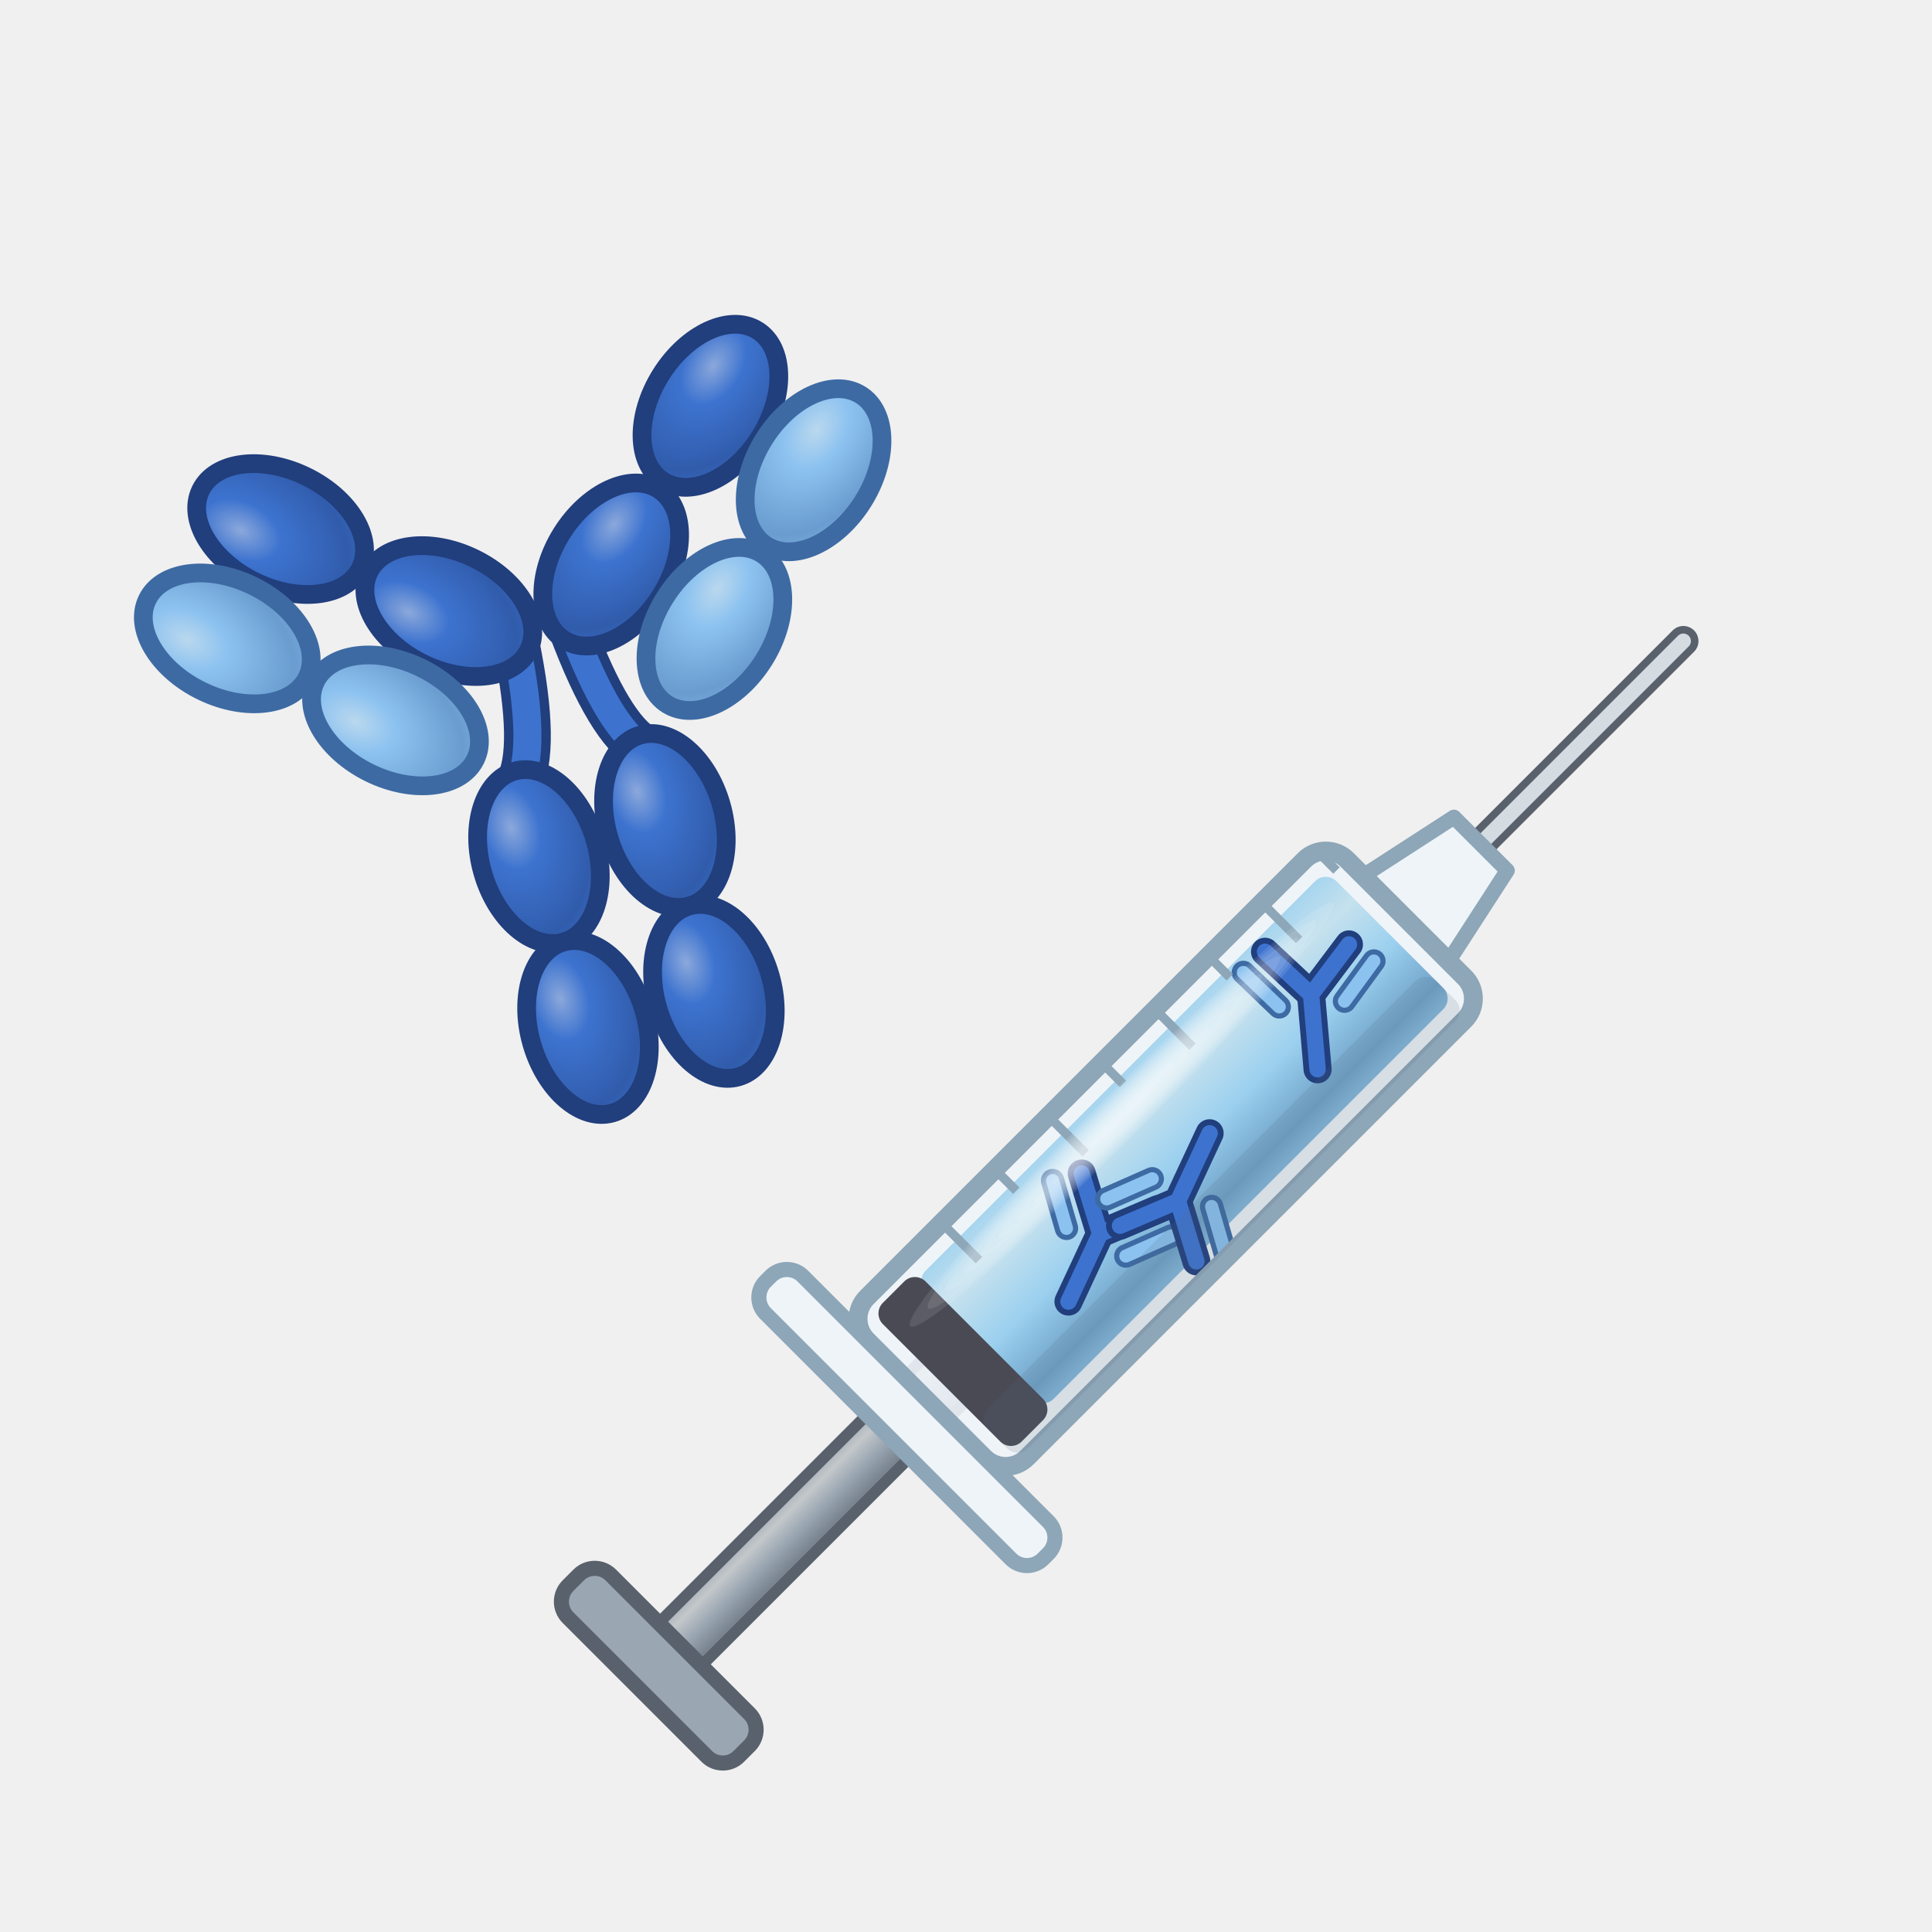
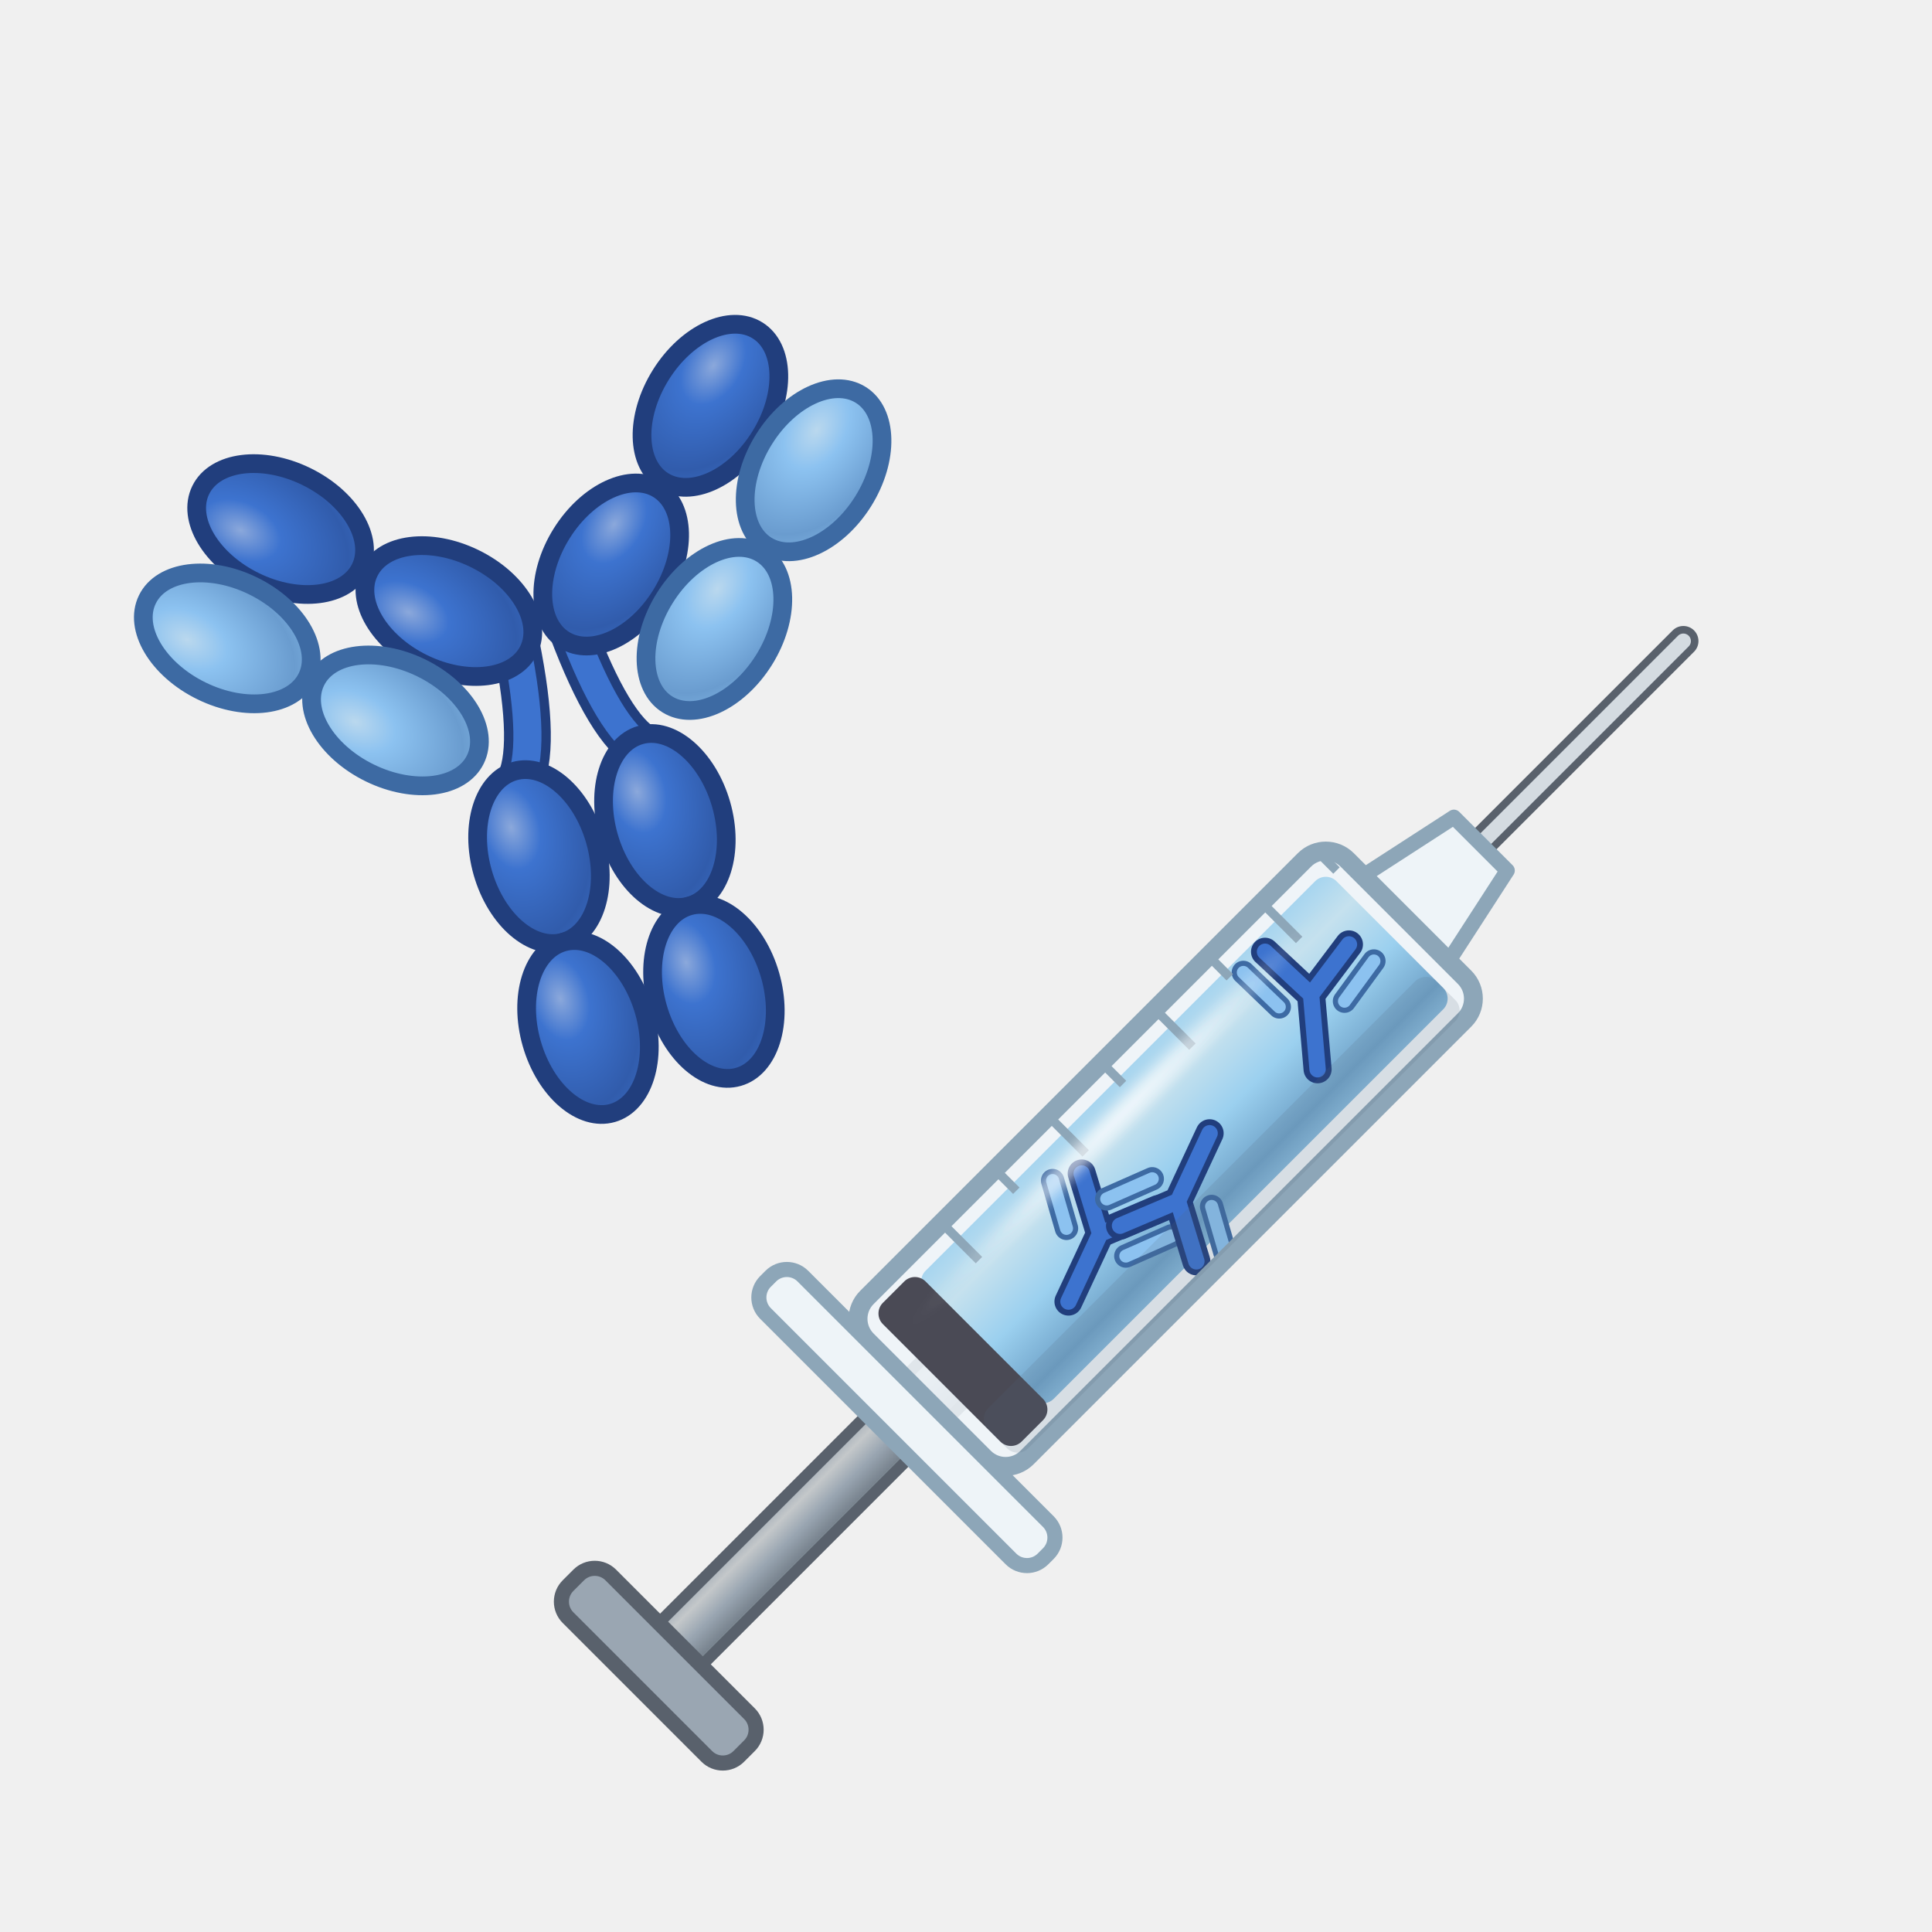
<svg xmlns="http://www.w3.org/2000/svg" viewBox="0 0 256 256" width="256" height="256" role="img" aria-labelledby="monoclonal-antibody-title">
  <defs>
    <radialGradient id="monoclonal-antibody-heavy" cx="0.34" cy="0.3" r="0.8">
      <stop offset="0" stop-color="#3D73CF" />
      <stop offset="0" stop-color="#8ba8db" />
      <stop offset="0.3" stop-color="#3D73CF" />
      <stop offset="0.8" stop-color="#315cac" />
      <stop offset="1" stop-color="#3768bd" />
    </radialGradient>
    <radialGradient id="monoclonal-antibody-light" cx="0.34" cy="0.3" r="0.8">
      <stop offset="0" stop-color="#8CC2F0" />
      <stop offset="0" stop-color="#bad8ee" />
      <stop offset="0.3" stop-color="#8CC2F0" />
      <stop offset="0.8" stop-color="#6a9ccf" />
      <stop offset="1" stop-color="#7bafdf" />
    </radialGradient>
    <linearGradient id="monoclonal-antibody-rod" x1="0" y1="0" x2="0" y2="1">
      <stop offset="0" stop-color="#a6b0b9" />
      <stop offset="0.22" stop-color="#c4c8ca" />
      <stop offset="0.55" stop-color="#9AA6B2" />
      <stop offset="0.88" stop-color="#79848f" />
      <stop offset="1" stop-color="#8a95a0" />
    </linearGradient>
    <linearGradient id="monoclonal-antibody-liquid" x1="0" y1="0" x2="0" y2="1">
      <stop offset="0" stop-color="#a7d5ef" />
      <stop offset="0.22" stop-color="#c5e1ee" />
      <stop offset="0.55" stop-color="#9BD0EF" />
      <stop offset="0.88" stop-color="#70a3c9" />
      <stop offset="1" stop-color="#86b9dc" />
    </linearGradient>
+     <radialGradient id="monoclonal-antibody-fade0">
+       <stop offset="0" stop-color="#fff" />
+       <stop offset="0.45" stop-color="#fff" />
+       <stop offset="1" stop-color="#fff" stop-opacity="0" />
+     </radialGradient>
  </defs>
  <g transform="translate(76 98) rotate(-16) scale(0.62)">
    <path d="M-6.16 -23.04Q-8 0 -14 6" fill="none" stroke="#213e7d" stroke-width="10" stroke-linecap="round" />
    <path d="M-6.16 -23.04Q-8 0 -14 6" fill="none" stroke="#3D73CF" stroke-width="6" stroke-linecap="round" />
    <path d="M6.16 -23.04Q8 0 14 6" fill="none" stroke="#213e7d" stroke-width="10" stroke-linecap="round" />
    <path d="M6.16 -23.04Q8 0 14 6" fill="none" stroke="#3D73CF" stroke-width="6" stroke-linecap="round" />
    <ellipse cx="-14" cy="22" rx="12.5" ry="19" transform="rotate(0 -14 22)" fill="url(#monoclonal-antibody-heavy)" stroke="#213e7d" stroke-width="4" />
    <ellipse cx="-14" cy="60" rx="12.5" ry="19" transform="rotate(0 -14 60)" fill="url(#monoclonal-antibody-heavy)" stroke="#213e7d" stroke-width="4" />
    <ellipse cx="14" cy="22" rx="12.5" ry="19" transform="rotate(0 14 22)" fill="url(#monoclonal-antibody-heavy)" stroke="#213e7d" stroke-width="4" />
    <ellipse cx="14" cy="60" rx="12.5" ry="19" transform="rotate(0 14 60)" fill="url(#monoclonal-antibody-heavy)" stroke="#213e7d" stroke-width="4" />
    <ellipse cx="-18.05" cy="-33.75" rx="12.5" ry="19" transform="rotate(-48 -18.05 -33.75)" fill="url(#monoclonal-antibody-heavy)" stroke="#213e7d" stroke-width="4" />
    <ellipse cx="-47.78" cy="-60.51" rx="12.5" ry="19" transform="rotate(-48 -47.78 -60.51)" fill="url(#monoclonal-antibody-heavy)" stroke="#213e7d" stroke-width="4" />
    <ellipse cx="18.05" cy="-33.75" rx="12.5" ry="19" transform="rotate(48 18.05 -33.75)" fill="url(#monoclonal-antibody-heavy)" stroke="#213e7d" stroke-width="4" />
    <ellipse cx="47.78" cy="-60.51" rx="12.5" ry="19" transform="rotate(48 47.78 -60.51)" fill="url(#monoclonal-antibody-heavy)" stroke="#213e7d" stroke-width="4" />
    <ellipse cx="-35.45" cy="-14.43" rx="12.5" ry="19" transform="rotate(-48 -35.45 -14.43)" fill="url(#monoclonal-antibody-light)" stroke="#3d6aa3" stroke-width="4" />
    <ellipse cx="-65.18" cy="-41.19" rx="12.5" ry="19" transform="rotate(-48 -65.18 -41.19)" fill="url(#monoclonal-antibody-light)" stroke="#3d6aa3" stroke-width="4" />
    <ellipse cx="35.45" cy="-14.43" rx="12.5" ry="19" transform="rotate(48 35.45 -14.43)" fill="url(#monoclonal-antibody-light)" stroke="#3d6aa3" stroke-width="4" />
    <ellipse cx="65.18" cy="-41.19" rx="12.5" ry="19" transform="rotate(48 65.18 -41.19)" fill="url(#monoclonal-antibody-light)" stroke="#3d6aa3" stroke-width="4" />
  </g>
  <g transform="translate(158 150) rotate(-45)">
    <rect x="-98" y="-4" width="54" height="8" fill="url(#monoclonal-antibody-rod)" stroke="#59616c" stroke-width="1.5" />
    <rect x="-104" y="-16" width="8" height="32" rx="3" fill="#9AA6B2" stroke="#59616c" stroke-width="2" />
    <line x1="52" y1="0" x2="92" y2="0" stroke="#59616c" stroke-width="4" stroke-linecap="round" />
    <line x1="52" y1="0" x2="92" y2="0" stroke="#D4DBE1" stroke-width="2" stroke-linecap="round" />
    <path d="M40 -8L54 -5L54 5L40 8Z" fill="#EEF4F8" stroke="#8DA6B8" stroke-width="2" stroke-linejoin="round" />
    <rect x="-50" y="-15" width="90" height="30" rx="4" fill="#EEF4F8" opacity="0.9" />
    <rect x="-40" y="-12" width="77" height="24" rx="2" fill="url(#monoclonal-antibody-liquid)" />
    <g transform="translate(-24 3) rotate(70) scale(0.62)" fill="none" stroke-linecap="round" stroke-linejoin="round">
      <path d="M-7 -8L-14 -16M7 -8L14 -16" stroke="#3d6aa3" stroke-width="5" />
      <path d="M-7 -8L-14 -16M7 -8L14 -16" stroke="#8CC2F0" stroke-width="2.8" />
      <path d="M0 6L0 -10M0 -10L-9 -20M0 -10L9 -20" stroke="#213e7d" stroke-width="6" />
      <path d="M0 6L0 -10M0 -10L-9 -20M0 -10L9 -20" stroke="#3D73CF" stroke-width="3.5" />
    </g>
    <g transform="translate(-2 3) rotate(-110) scale(0.62)" fill="none" stroke-linecap="round" stroke-linejoin="round">
      <path d="M-7 -8L-14 -16M7 -8L14 -16" stroke="#3d6aa3" stroke-width="5" />
      <path d="M-7 -8L-14 -16M7 -8L14 -16" stroke="#8CC2F0" stroke-width="2.8" />
      <path d="M0 6L0 -10M0 -10L-9 -20M0 -10L9 -20" stroke="#213e7d" stroke-width="6" />
      <path d="M0 6L0 -10M0 -10L-9 -20M0 -10L9 -20" stroke="#3D73CF" stroke-width="3.5" />
    </g>
    <g transform="translate(20 3) rotate(40) scale(0.62)" fill="none" stroke-linecap="round" stroke-linejoin="round">
      <path d="M-7 -8L-14 -16M7 -8L14 -16" stroke="#3d6aa3" stroke-width="5" />
      <path d="M-7 -8L-14 -16M7 -8L14 -16" stroke="#8CC2F0" stroke-width="2.8" />
      <path d="M0 6L0 -10M0 -10L-9 -20M0 -10L9 -20" stroke="#213e7d" stroke-width="6" />
      <path d="M0 6L0 -10M0 -10L-9 -20M0 -10L9 -20" stroke="#3D73CF" stroke-width="3.5" />
    </g>
    <rect x="-47" y="-13" width="8" height="26" rx="2" fill="#4A4A55" />
    <g stroke="#8DA6B8" stroke-width="1.2">
      <line x1="-32" y1="-15" x2="-32" y2="-8" />
      <line x1="-22" y1="-15" x2="-22" y2="-11" />
      <line x1="-12" y1="-15" x2="-12" y2="-8" />
      <line x1="-2" y1="-15" x2="-2" y2="-11" />
      <line x1="8" y1="-15" x2="8" y2="-8" />
      <line x1="18" y1="-15" x2="18" y2="-11" />
      <line x1="28" y1="-15" x2="28" y2="-8" />
      <line x1="38" y1="-15" x2="38" y2="-11" />
    </g>
    <rect x="-50" y="-15" width="90" height="30" rx="4" fill="none" stroke="#8DA6B8" stroke-width="2.5" />
    <rect x="-57" y="-26" width="7" height="52" rx="3" fill="#EEF4F8" stroke="#8DA6B8" stroke-width="2" />
    <rect x="-47" y="6.75" width="84" height="7.5" rx="2" fill="#52687C" opacity="0.16" />
-     <g fill="#fff" fill-opacity="0.101">
+     <g fill="url(#monoclonal-antibody-fade0)" fill-opacity="0.101">
      <ellipse cx="-5" cy="-8.25" rx="39.6" ry="3" />
      <ellipse cx="-5" cy="-8.25" rx="36.27" ry="2.75" />
      <ellipse cx="-5" cy="-8.25" rx="32.95" ry="2.5" />
      <ellipse cx="-5" cy="-8.25" rx="29.62" ry="2.24" />
      <ellipse cx="-5" cy="-8.25" rx="26.29" ry="1.99" />
      <ellipse cx="-5" cy="-8.25" rx="22.97" ry="1.74" />
      <ellipse cx="-5" cy="-8.25" rx="19.64" ry="1.49" />
      <ellipse cx="-5" cy="-8.25" rx="16.32" ry="1.24" />
      <ellipse cx="-5" cy="-8.25" rx="12.99" ry="0.98" />
      <ellipse cx="-5" cy="-8.25" rx="9.66" ry="0.73" />
      <ellipse cx="-5" cy="-8.25" rx="6.34" ry="0.48" />
    </g>
  </g>
</svg>
